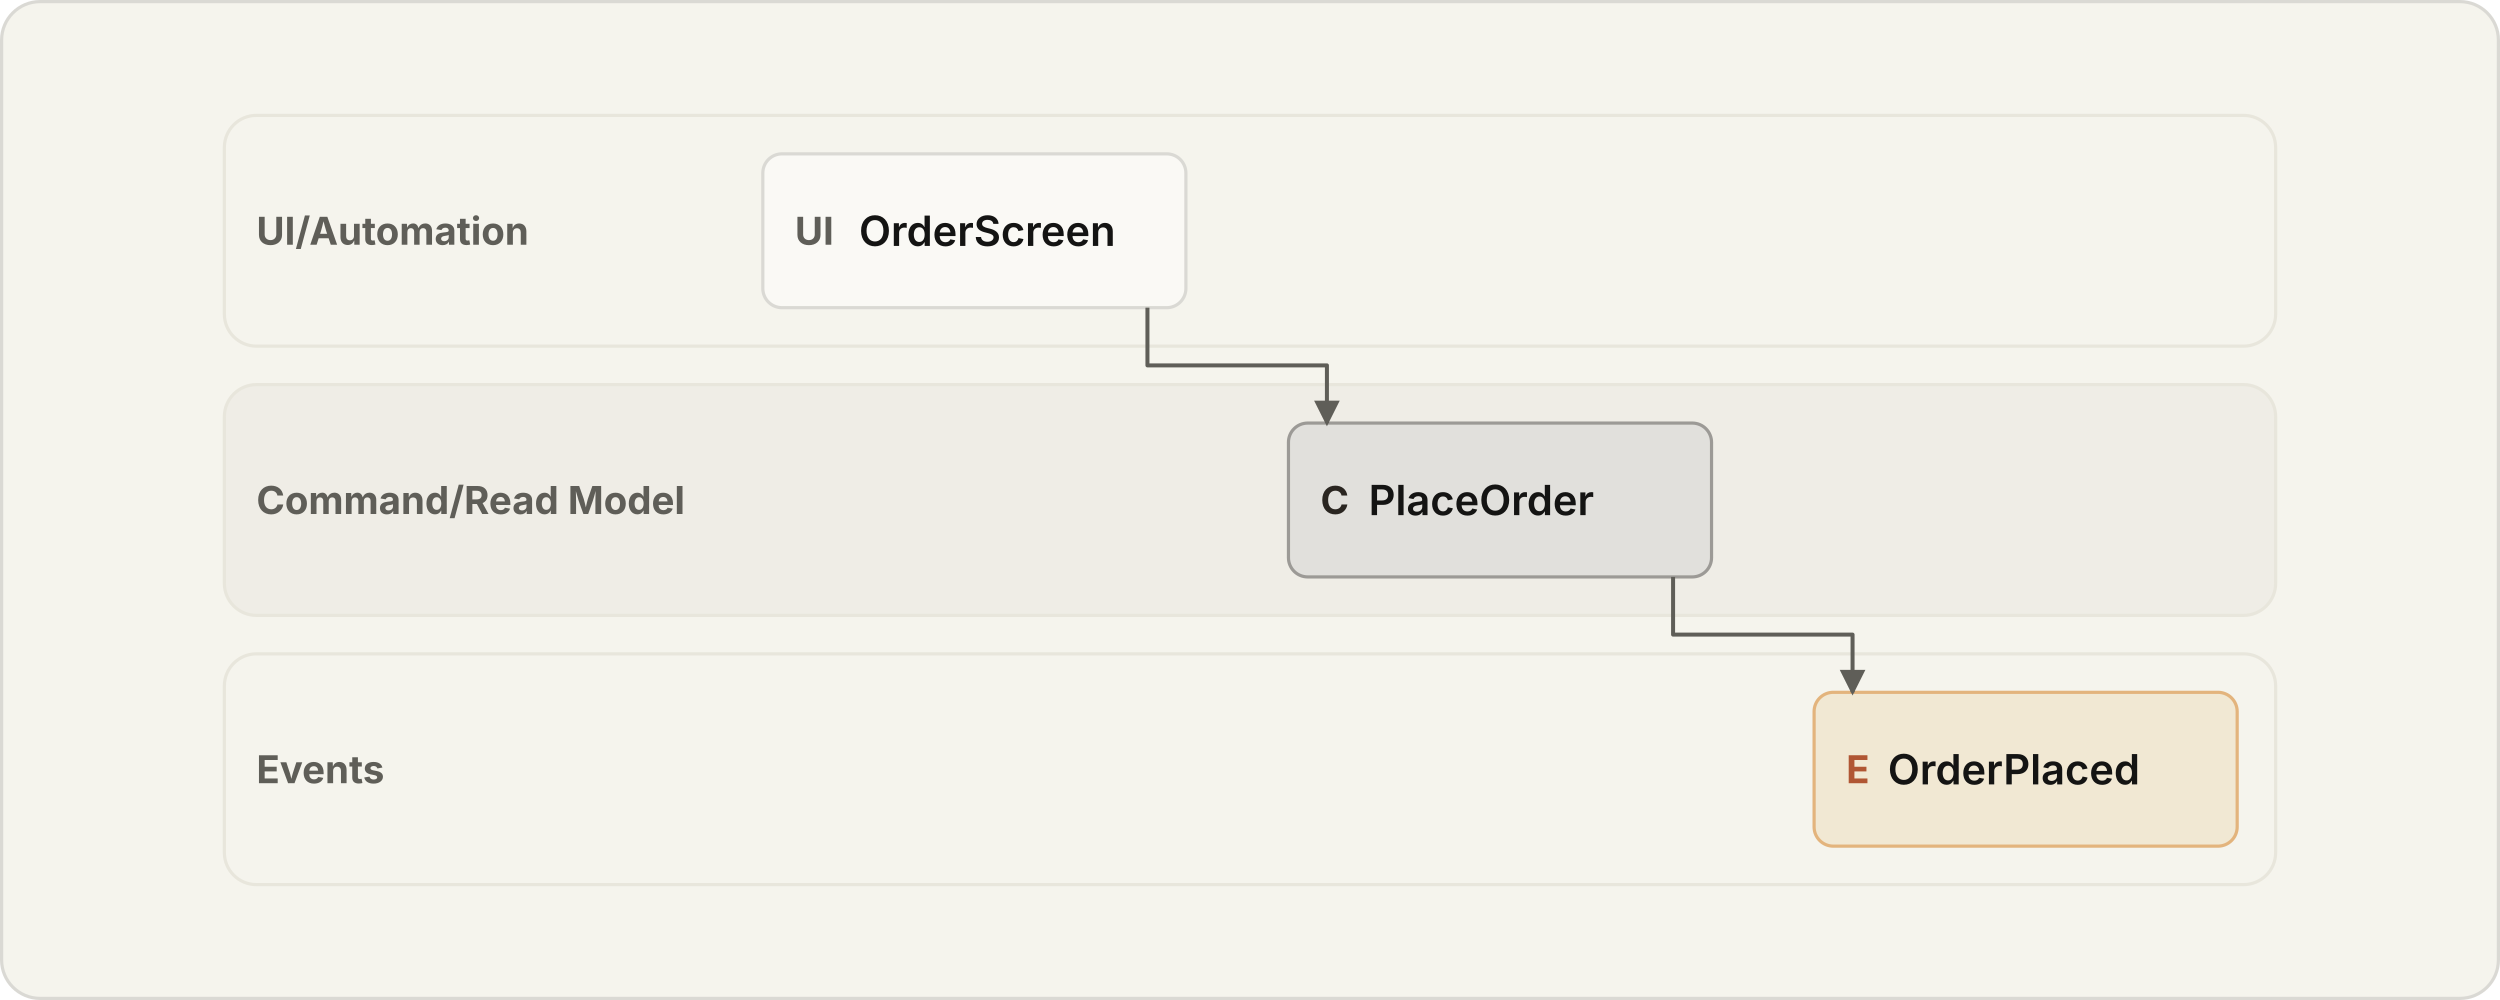
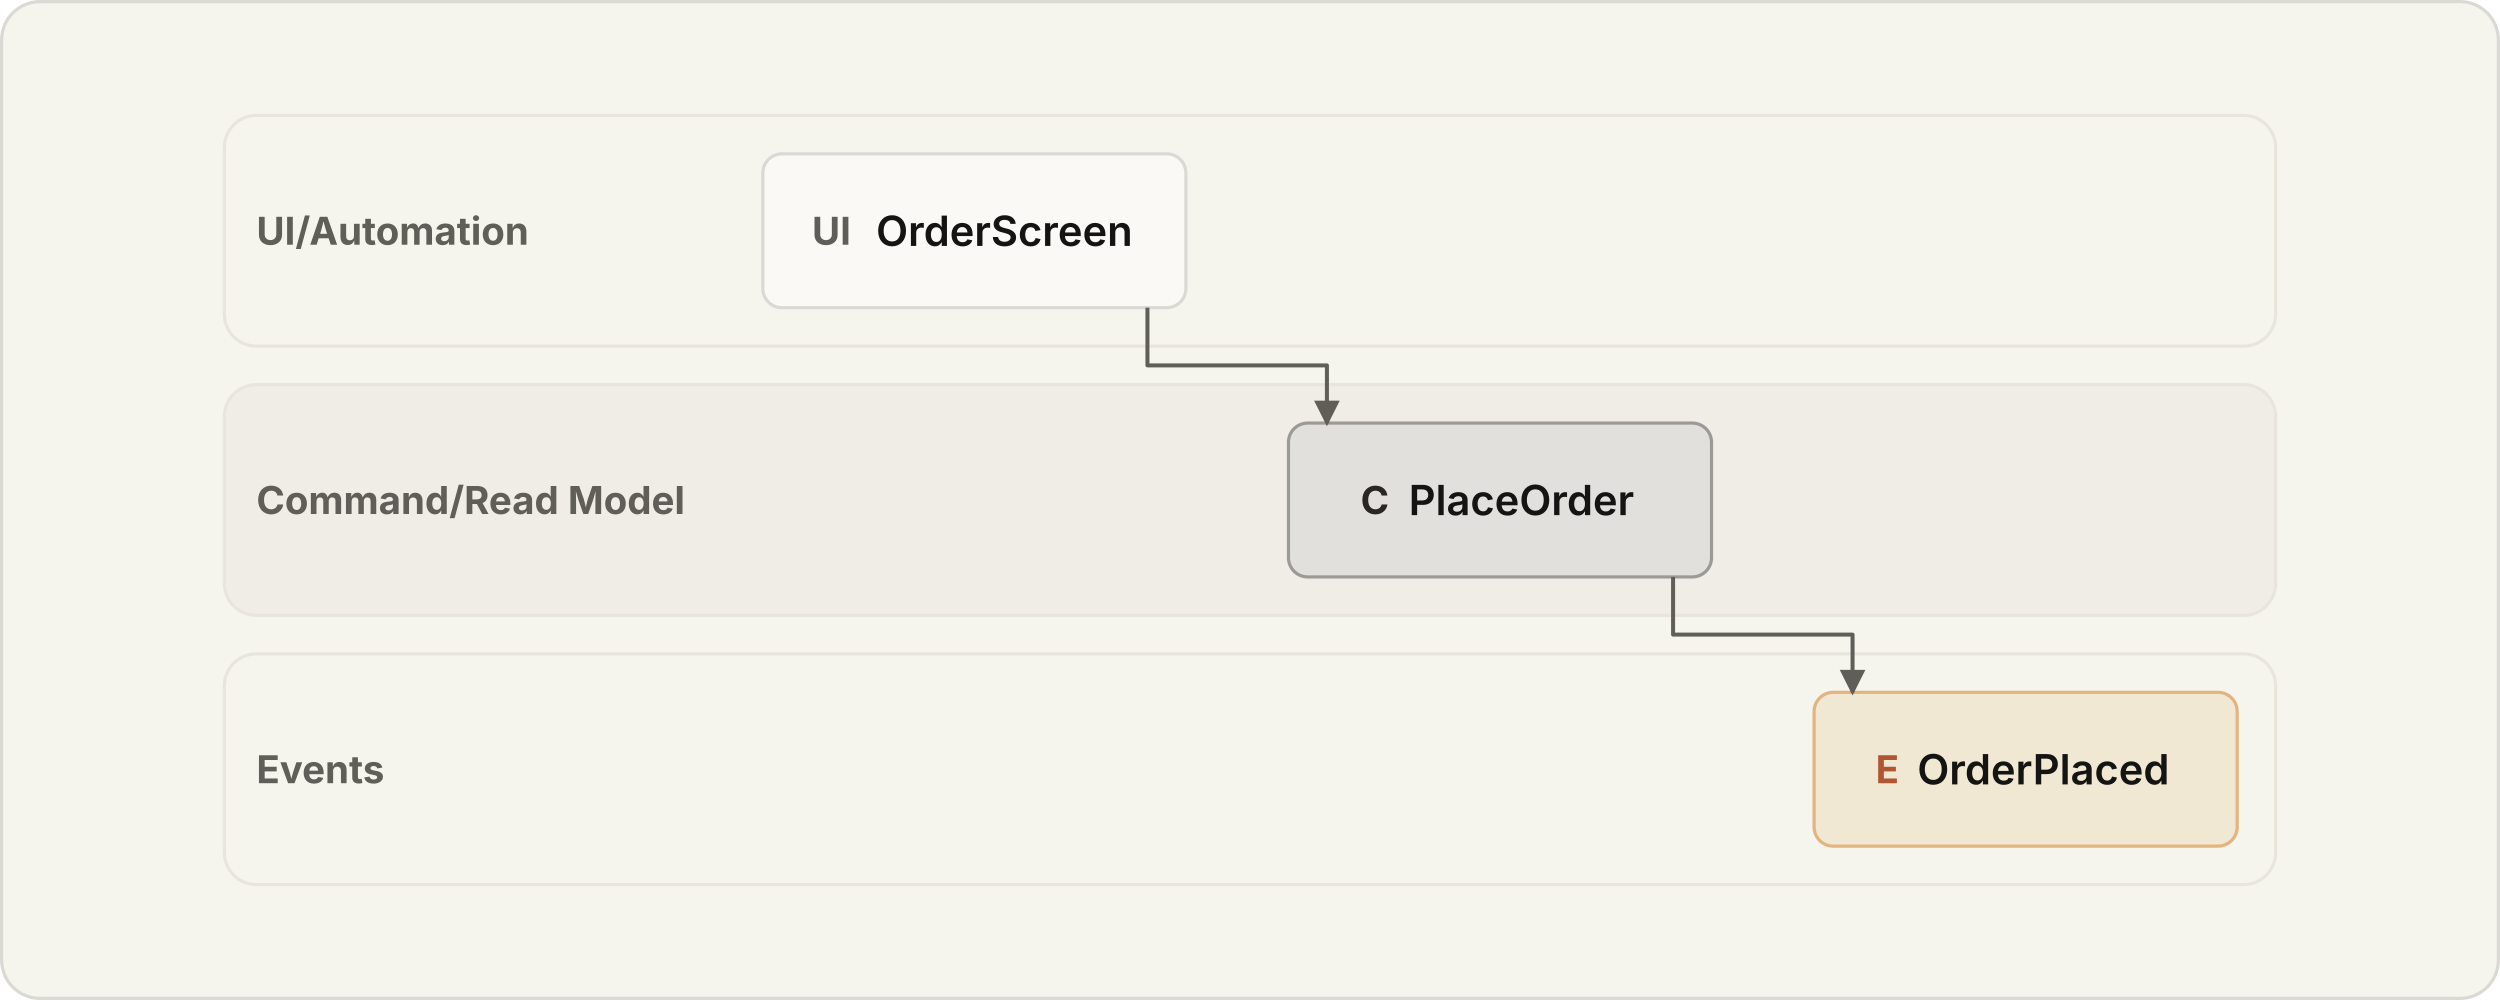
<svg xmlns="http://www.w3.org/2000/svg" width="780" height="312" viewBox="0 0 780 312" font-family="system-ui, -apple-system, BlinkMacSystemFont, &quot;Segoe UI&quot;, &quot;Noto Sans SC&quot;, &quot;Microsoft YaHei&quot;, sans-serif" role="img" lang="en">
  <rect x="0.5" y="0.5" width="779" height="311" rx="12" fill="#f5f4ed" stroke="#dad9d4" />
  <g transform="translate(11 16)">
    <svg width="758" height="280" viewBox="0 0 758 280" font-family="system-ui, -apple-system, BlinkMacSystemFont, &quot;Segoe UI&quot;, &quot;Noto Sans SC&quot;, &quot;Microsoft YaHei&quot;, sans-serif" role="img" aria-labelledby="g-diagram-eventmodeling-title">
      <g transform="translate(39 0)">
        <defs>
          <marker id="g-diagram-eventmodeling-em-arrow" viewBox="0 0 8 8" refX="7" refY="4" markerWidth="8" markerHeight="8" markerUnits="userSpaceOnUse" orient="auto">
            <path d="M0 0 L8 4 L0 8 Z" fill="#5f5e58" />
          </marker>
        </defs>
        <g data-kc-kind="frame" data-kc-id="lane-0">
          <rect x="20" y="20" width="640" height="72" fill="#f5f4ed" stroke="#e8e6dc" stroke-width="1" rx="10" data-kc-kind="frame" data-kc-id="lane-0" />
          <text x="30" y="56" dominant-baseline="central" text-anchor="start" font-size="12" font-weight="650" fill="#5f5e58">UI/Automation</text>
        </g>
        <g data-kc-kind="frame" data-kc-id="lane-1">
          <rect x="20" y="104" width="640" height="72" fill="#efede6" stroke="#e8e6dc" stroke-width="1" rx="10" data-kc-kind="frame" data-kc-id="lane-1" />
          <text x="30" y="140" dominant-baseline="central" text-anchor="start" font-size="12" font-weight="650" fill="#5f5e58">Command/Read Model</text>
        </g>
        <g data-kc-kind="frame" data-kc-id="lane-2">
          <rect x="20" y="188" width="640" height="72" fill="#f5f4ed" stroke="#e8e6dc" stroke-width="1" rx="10" data-kc-kind="frame" data-kc-id="lane-2" />
          <text x="30" y="224" dominant-baseline="central" text-anchor="start" font-size="12" font-weight="650" fill="#5f5e58">Events</text>
        </g>
        <g>
          <g>
            <rect x="188" y="32" width="132" height="48" fill="#faf9f5" stroke="#dad9d4" stroke-width="1" rx="6" data-kc-kind="node" data-kc-id="01" />
-             <text x="198" y="56" dominant-baseline="central" text-anchor="start" font-size="12" font-weight="650" fill="#5f5e58">UI</text>
-             <text x="218" y="56" dominant-baseline="central" text-anchor="start" font-size="13" font-weight="600" fill="#141413">OrderScreen</text>
+             <text x="203.331" y="56" dominant-baseline="central" text-anchor="start" font-size="12" font-weight="650" fill="#5f5e58">UI</text>
+             <text x="223.331" y="56" dominant-baseline="central" text-anchor="start" font-size="13" font-weight="600" fill="#141413">OrderScreen</text>
          </g>
        </g>
        <g>
          <g>
            <rect x="352" y="116" width="132" height="48" fill="#e1e0dc" stroke="#9c9a96" stroke-width="1" rx="6" data-kc-kind="node" data-kc-id="02" />
-             <text x="362" y="140" dominant-baseline="central" text-anchor="start" font-size="12" font-weight="650" fill="#2a2621">C</text>
-             <text x="377" y="140" dominant-baseline="central" text-anchor="start" font-size="13" font-weight="600" fill="#141413">PlaceOrder</text>
+             <text x="374.509" y="140" dominant-baseline="central" text-anchor="start" font-size="12" font-weight="650" fill="#2a2621">C</text>
+             <text x="389.509" y="140" dominant-baseline="central" text-anchor="start" font-size="13" font-weight="600" fill="#141413">PlaceOrder</text>
          </g>
        </g>
        <g>
          <g>
            <rect x="516" y="200" width="132" height="48" fill="#f1e8d3" stroke="#e3b47d" stroke-width="1" rx="6" data-kc-kind="node" data-kc-id="03" />
-             <text x="526" y="224" dominant-baseline="central" text-anchor="start" font-size="12" font-weight="650" fill="#b05633">E</text>
-             <text x="539" y="224" dominant-baseline="central" text-anchor="start" font-size="13" font-weight="600" fill="#141413">OrderPlaced</text>
+             <text x="535.189" y="224" dominant-baseline="central" text-anchor="start" font-size="12" font-weight="650" fill="#b05633">E</text>
+             <text x="548.189" y="224" dominant-baseline="central" text-anchor="start" font-size="13" font-weight="600" fill="#141413">OrderPlaced</text>
          </g>
        </g>
        <path d="M308 80 L308 98 L364 98 L364 116" fill="none" stroke="#5f5e58" stroke-width="1.25" stroke-linejoin="round" marker-end="url(#g-diagram-eventmodeling-em-arrow)" data-kc-kind="edge" data-kc-from="01" data-kc-to="02" />
        <path d="M472 164 L472 182 L528 182 L528 200" fill="none" stroke="#5f5e58" stroke-width="1.25" stroke-linejoin="round" marker-end="url(#g-diagram-eventmodeling-em-arrow)" data-kc-kind="edge" data-kc-from="02" data-kc-to="03" />
      </g>
    </svg>
  </g>
</svg>
